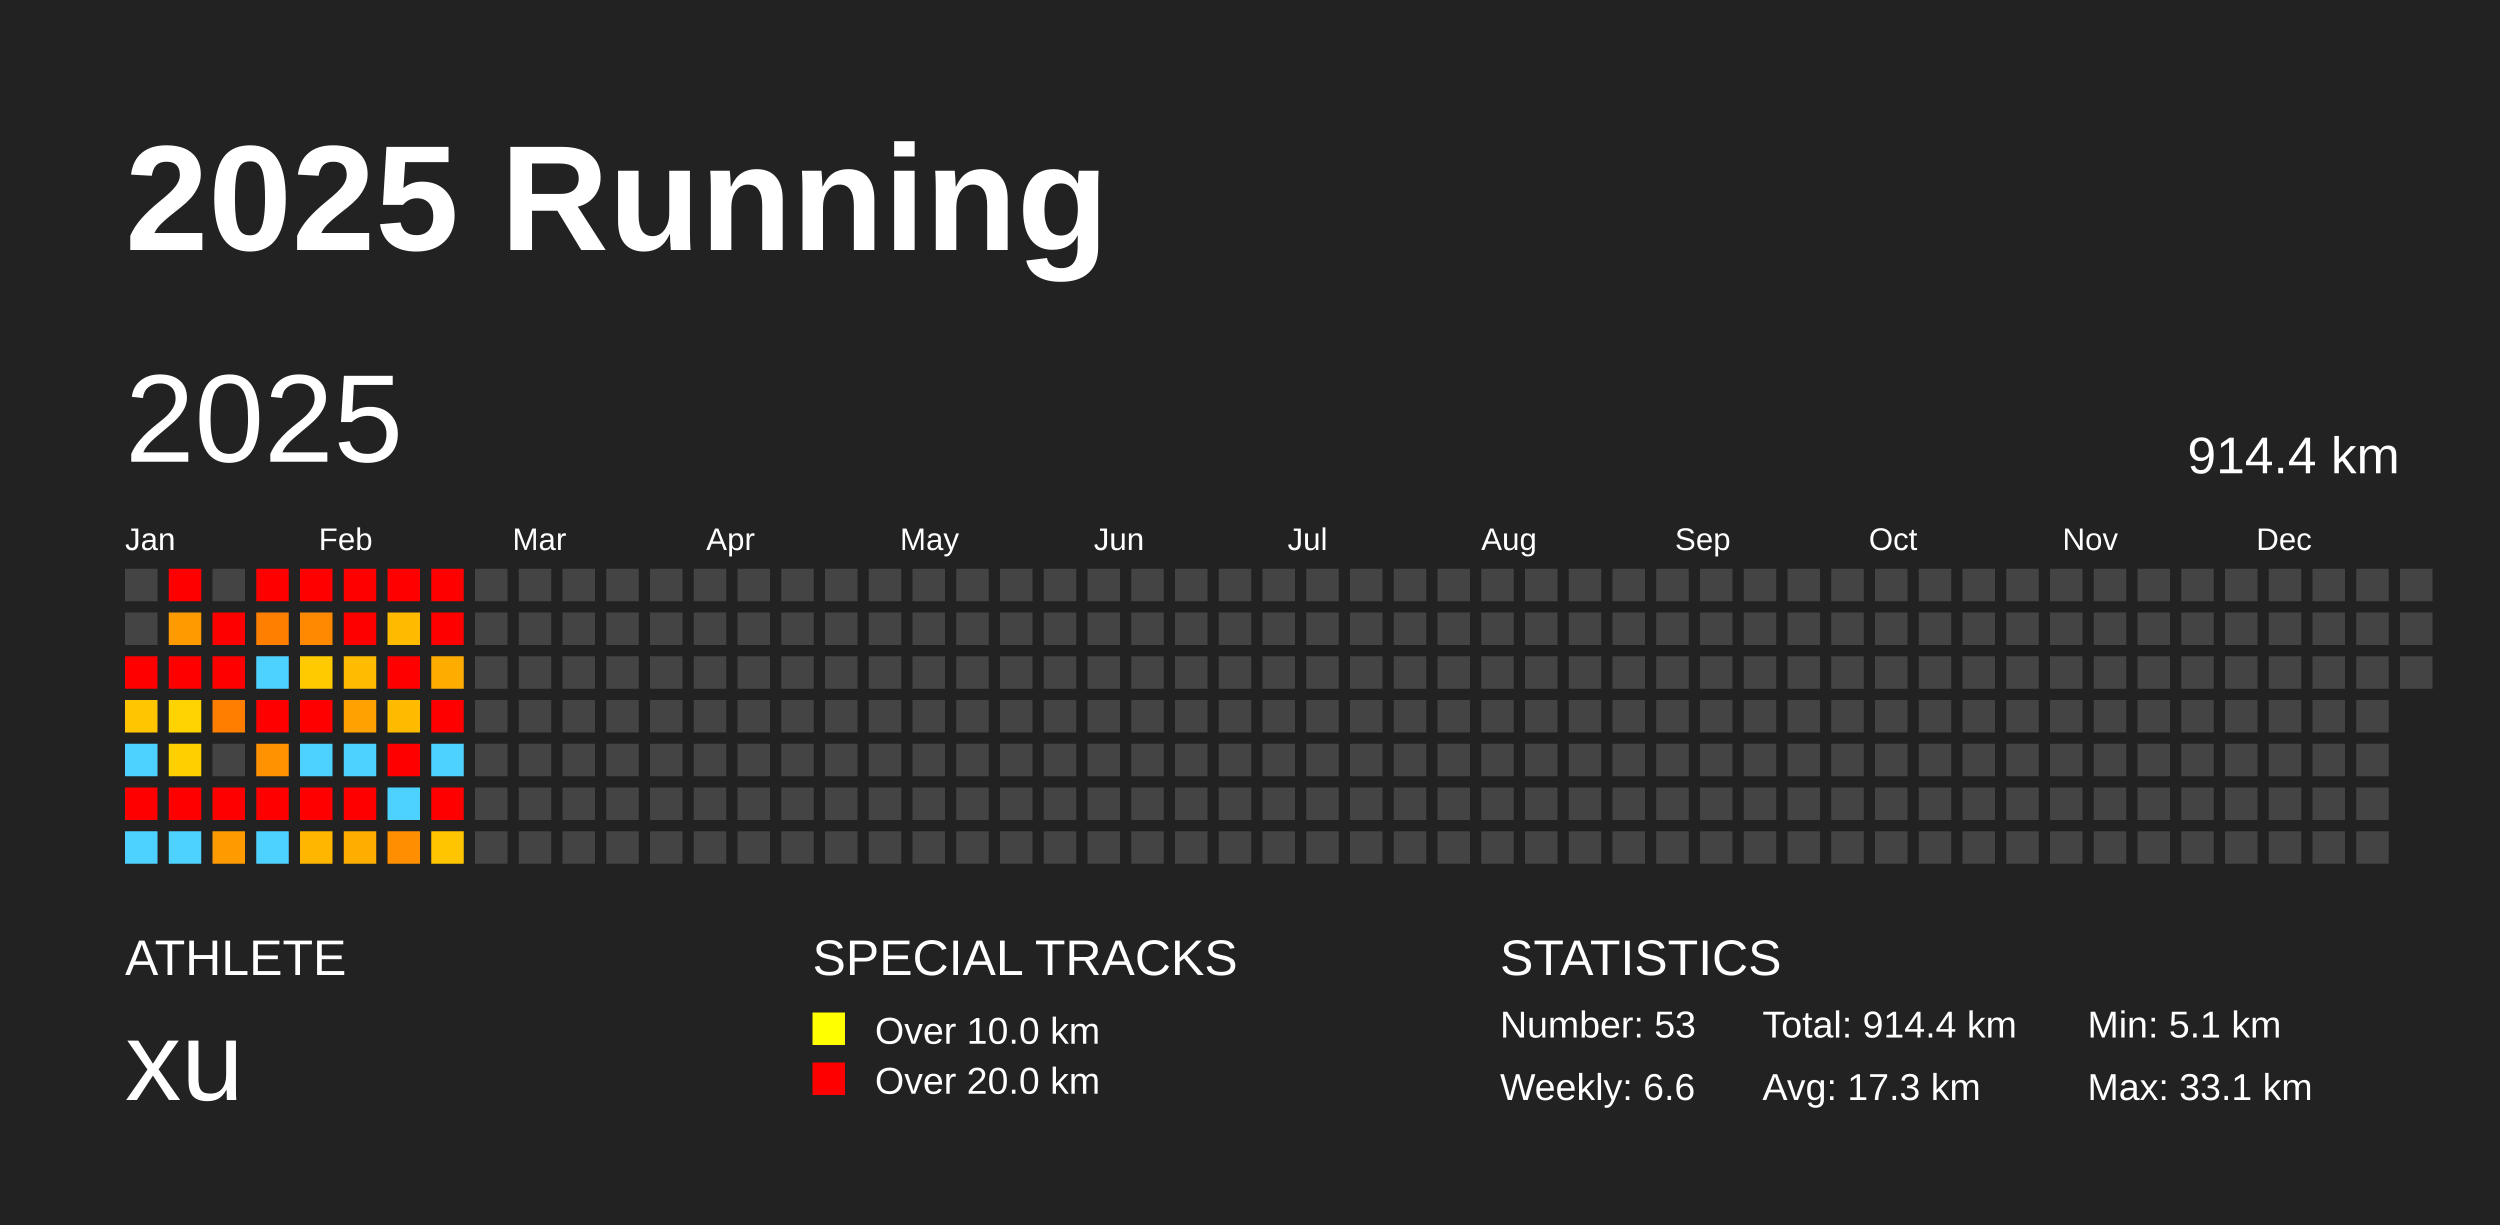
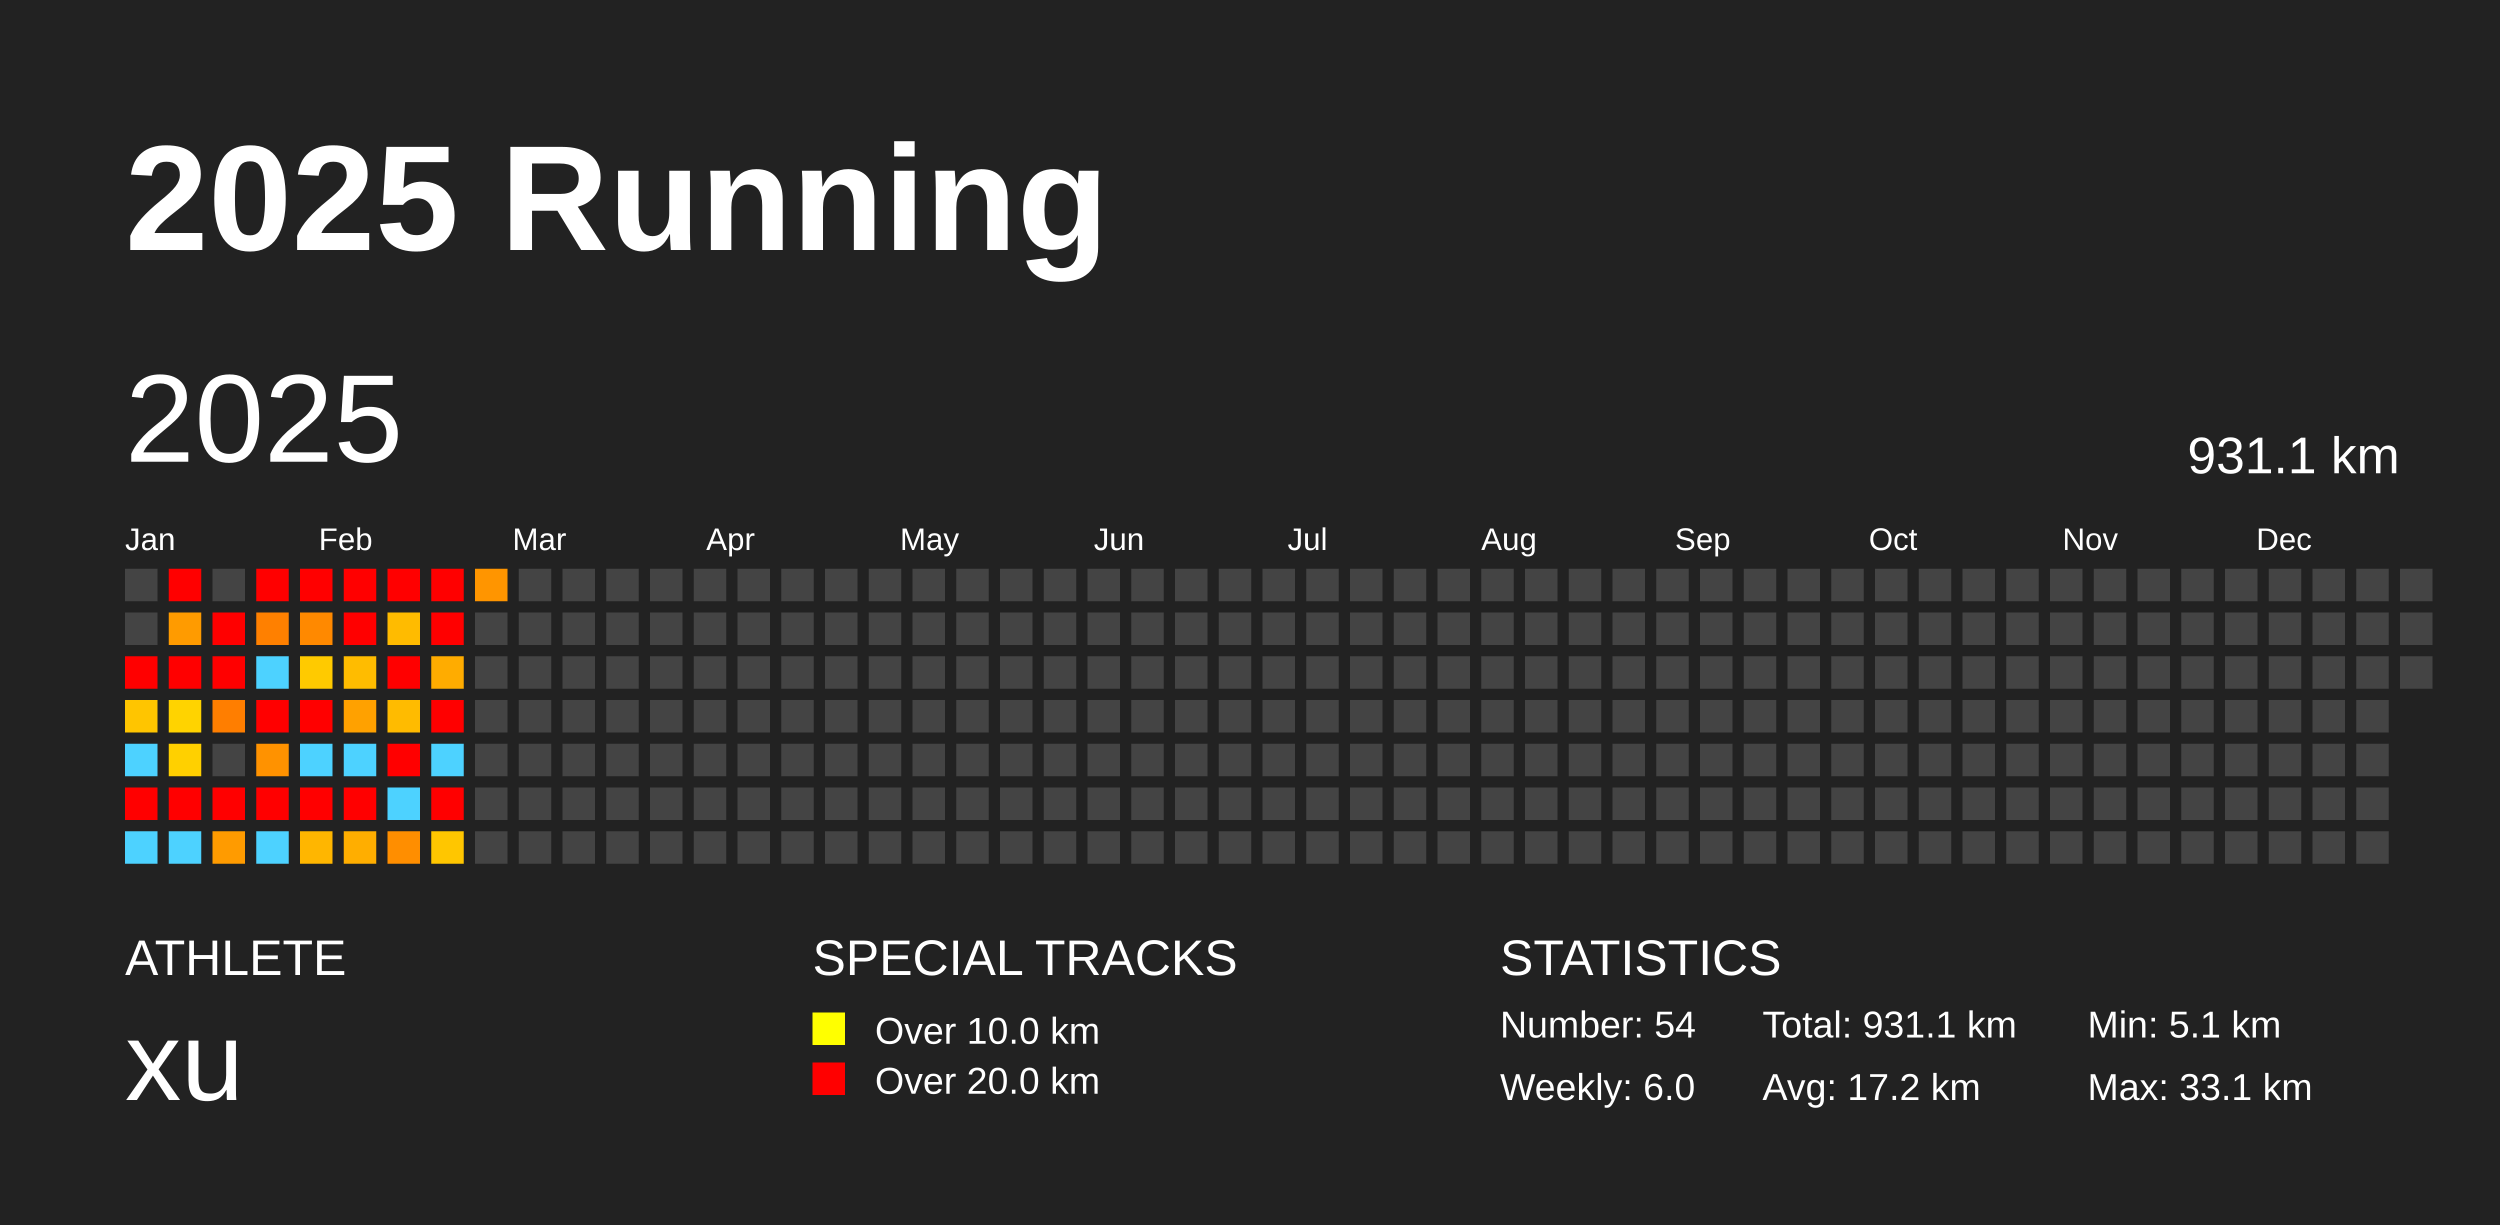
<svg xmlns="http://www.w3.org/2000/svg" baseProfile="full" height="98mm" version="1.1" viewBox="0,0,200,98" width="200mm">
  <defs />
  <rect fill="#222222" height="98" width="200" x="0" y="0" />
  <text fill="#FFFFFF" style="font-size:12px; font-family:Arial; font-weight:bold;" x="10" y="20">2025 Running</text>
  <text fill="#FFFFFF" style="font-size:4px; font-family:Arial" x="10" y="78">ATHLETE</text>
  <text fill="#FFFFFF" style="font-size:9px; font-family:Arial" x="10" y="88">xu</text>
  <text fill="#FFFFFF" style="font-size:4px; font-family:Arial" x="65" y="78">SPECIAL TRACKS</text>
  <rect fill="yellow" height="2.6" width="2.6" x="65" y="81" />
  <text fill="#FFFFFF" style="font-size:3px; font-family:Arial" x="70" y="83.5">Over 10.0 km</text>
  <rect fill="red" height="2.6" width="2.6" x="65" y="85" />
  <text fill="#FFFFFF" style="font-size:3px; font-family:Arial" x="70" y="87.5">Over 20.0 km</text>
  <text fill="#FFFFFF" style="font-size:4px; font-family:Arial" x="120" y="78">STATISTICS</text>
-   <text fill="#FFFFFF" style="font-size:3px; font-family:Arial" x="120" y="83">Number: 53</text>
-   <text fill="#FFFFFF" style="font-size:3px; font-family:Arial" x="120" y="88">Weekly: 6.6</text>
-   <text fill="#FFFFFF" style="font-size:3px; font-family:Arial" x="141" y="83">Total: 914.4 km</text>
-   <text fill="#FFFFFF" style="font-size:3px; font-family:Arial" x="141" y="88">Avg: 17.3 km</text>
+   <text fill="#FFFFFF" style="font-size:3px; font-family:Arial" x="120" y="83">Number: 54</text>
+   <text fill="#FFFFFF" style="font-size:3px; font-family:Arial" x="120" y="88">Weekly: 6.0</text>
+   <text fill="#FFFFFF" style="font-size:3px; font-family:Arial" x="141" y="83">Total: 931.1 km</text>
+   <text fill="#FFFFFF" style="font-size:3px; font-family:Arial" x="141" y="88">Avg: 17.2 km</text>
  <text fill="#FFFFFF" style="font-size:3px; font-family:Arial" x="167" y="83">Min: 5.1 km</text>
  <text fill="#FFFFFF" style="font-size:3px; font-family:Arial" x="167" y="88">Max: 33.1 km</text>
  <text dominant-baseline="hanging" fill="#FFFFFF" style="font-size:10.0px; font-family:Arial;" x="10" y="30">2025</text>
-   <text dominant-baseline="hanging" fill="#FFFFFF" style="font-size:4.125px; font-family:Arial;" x="175" y="35">914.4 km</text>
+   <text dominant-baseline="hanging" fill="#FFFFFF" style="font-size:4.125px; font-family:Arial;" x="175" y="35">931.1 km</text>
  <text fill="#FFFFFF" style="font-size:2.5px; font-family:Arial" x="10.0" y="44">Jan</text>
  <text fill="#FFFFFF" style="font-size:2.5px; font-family:Arial" x="25.5" y="44">Feb</text>
  <text fill="#FFFFFF" style="font-size:2.5px; font-family:Arial" x="41.0" y="44">Mar</text>
  <text fill="#FFFFFF" style="font-size:2.5px; font-family:Arial" x="56.5" y="44">Apr</text>
  <text fill="#FFFFFF" style="font-size:2.5px; font-family:Arial" x="72.0" y="44">May</text>
  <text fill="#FFFFFF" style="font-size:2.5px; font-family:Arial" x="87.5" y="44">Jun</text>
  <text fill="#FFFFFF" style="font-size:2.5px; font-family:Arial" x="103.0" y="44">Jul</text>
  <text fill="#FFFFFF" style="font-size:2.5px; font-family:Arial" x="118.5" y="44">Aug</text>
  <text fill="#FFFFFF" style="font-size:2.5px; font-family:Arial" x="134.0" y="44">Sep</text>
  <text fill="#FFFFFF" style="font-size:2.5px; font-family:Arial" x="149.5" y="44">Oct</text>
  <text fill="#FFFFFF" style="font-size:2.5px; font-family:Arial" x="165.0" y="44">Nov</text>
  <text fill="#FFFFFF" style="font-size:2.5px; font-family:Arial" x="180.5" y="44">Dec</text>
  <rect fill="#444444" height="2.6" width="2.6" x="10.0" y="45.5" />
  <rect fill="#444444" height="2.6" width="2.6" x="10.0" y="49.0" />
  <rect fill="red" height="2.6" width="2.6" x="10.0" y="52.5" />
  <rect fill="#ffc500" height="2.6" width="2.6" x="10.0" y="56.0" />
  <rect fill="#4dd2ff" height="2.6" width="2.6" x="10.0" y="59.5" />
  <rect fill="red" height="2.6" width="2.6" x="10.0" y="63.0" />
  <rect fill="#4dd2ff" height="2.6" width="2.6" x="10.0" y="66.5" />
  <rect fill="red" height="2.6" width="2.6" x="13.5" y="45.5" />
  <rect fill="#ff9b00" height="2.6" width="2.6" x="13.5" y="49.0" />
  <rect fill="red" height="2.6" width="2.6" x="13.5" y="52.5" />
  <rect fill="#ffd300" height="2.6" width="2.6" x="13.5" y="56.0" />
  <rect fill="#ffd000" height="2.6" width="2.6" x="13.5" y="59.5" />
  <rect fill="red" height="2.6" width="2.6" x="13.5" y="63.0" />
  <rect fill="#4dd2ff" height="2.6" width="2.6" x="13.5" y="66.5" />
  <rect fill="#444444" height="2.6" width="2.6" x="17.0" y="45.5" />
  <rect fill="red" height="2.6" width="2.6" x="17.0" y="49.0" />
  <rect fill="red" height="2.6" width="2.6" x="17.0" y="52.5" />
  <rect fill="#ff7e00" height="2.6" width="2.6" x="17.0" y="56.0" />
  <rect fill="#444444" height="2.6" width="2.6" x="17.0" y="59.5" />
  <rect fill="red" height="2.6" width="2.6" x="17.0" y="63.0" />
  <rect fill="#ff9b00" height="2.6" width="2.6" x="17.0" y="66.5" />
  <rect fill="red" height="2.6" width="2.6" x="20.5" y="45.5" />
  <rect fill="#ff8000" height="2.6" width="2.6" x="20.5" y="49.0" />
  <rect fill="#4dd2ff" height="2.6" width="2.6" x="20.5" y="52.5" />
  <rect fill="red" height="2.6" width="2.6" x="20.5" y="56.0" />
  <rect fill="#ff9200" height="2.6" width="2.6" x="20.5" y="59.5" />
  <rect fill="red" height="2.6" width="2.6" x="20.5" y="63.0" />
  <rect fill="#4dd2ff" height="2.6" width="2.6" x="20.5" y="66.5" />
  <rect fill="red" height="2.6" width="2.6" x="24.0" y="45.5" />
  <rect fill="#ff8900" height="2.6" width="2.6" x="24.0" y="49.0" />
  <rect fill="#ffca00" height="2.6" width="2.6" x="24.0" y="52.5" />
  <rect fill="red" height="2.6" width="2.6" x="24.0" y="56.0" />
  <rect fill="#4dd2ff" height="2.6" width="2.6" x="24.0" y="59.5" />
  <rect fill="red" height="2.6" width="2.6" x="24.0" y="63.0" />
  <rect fill="#ffb600" height="2.6" width="2.6" x="24.0" y="66.5" />
  <rect fill="red" height="2.6" width="2.6" x="27.5" y="45.5" />
  <rect fill="red" height="2.6" width="2.6" x="27.5" y="49.0" />
  <rect fill="#ffbc00" height="2.6" width="2.6" x="27.5" y="52.5" />
  <rect fill="#ffa100" height="2.6" width="2.6" x="27.5" y="56.0" />
  <rect fill="#4dd2ff" height="2.6" width="2.6" x="27.5" y="59.5" />
  <rect fill="red" height="2.6" width="2.6" x="27.5" y="63.0" />
  <rect fill="#ffae00" height="2.6" width="2.6" x="27.5" y="66.5" />
  <rect fill="red" height="2.6" width="2.6" x="31.0" y="45.5" />
  <rect fill="#ffbb00" height="2.6" width="2.6" x="31.0" y="49.0" />
  <rect fill="red" height="2.6" width="2.6" x="31.0" y="52.5" />
  <rect fill="#ffbb00" height="2.6" width="2.6" x="31.0" y="56.0" />
  <rect fill="red" height="2.6" width="2.6" x="31.0" y="59.5" />
  <rect fill="#4dd2ff" height="2.6" width="2.6" x="31.0" y="63.0" />
  <rect fill="#ff8e00" height="2.6" width="2.6" x="31.0" y="66.5" />
  <rect fill="red" height="2.6" width="2.6" x="34.5" y="45.5" />
  <rect fill="red" height="2.6" width="2.6" x="34.5" y="49.0" />
  <rect fill="#ffac00" height="2.6" width="2.6" x="34.5" y="52.5" />
  <rect fill="red" height="2.6" width="2.6" x="34.5" y="56.0" />
  <rect fill="#4dd2ff" height="2.6" width="2.6" x="34.5" y="59.5" />
  <rect fill="red" height="2.6" width="2.6" x="34.5" y="63.0" />
  <rect fill="#ffc600" height="2.6" width="2.6" x="34.5" y="66.5" />
-   <rect fill="#444444" height="2.6" width="2.6" x="38.0" y="45.5" />
+   <rect fill="#ff9500" height="2.6" width="2.6" x="38.0" y="45.5" />
  <rect fill="#444444" height="2.6" width="2.6" x="38.0" y="49.0" />
  <rect fill="#444444" height="2.6" width="2.6" x="38.0" y="52.5" />
  <rect fill="#444444" height="2.6" width="2.6" x="38.0" y="56.0" />
  <rect fill="#444444" height="2.6" width="2.6" x="38.0" y="59.5" />
  <rect fill="#444444" height="2.6" width="2.6" x="38.0" y="63.0" />
  <rect fill="#444444" height="2.6" width="2.6" x="38.0" y="66.5" />
  <rect fill="#444444" height="2.6" width="2.6" x="41.5" y="45.5" />
  <rect fill="#444444" height="2.6" width="2.6" x="41.5" y="49.0" />
  <rect fill="#444444" height="2.6" width="2.6" x="41.5" y="52.5" />
  <rect fill="#444444" height="2.6" width="2.6" x="41.5" y="56.0" />
  <rect fill="#444444" height="2.6" width="2.6" x="41.5" y="59.5" />
  <rect fill="#444444" height="2.6" width="2.6" x="41.5" y="63.0" />
  <rect fill="#444444" height="2.6" width="2.6" x="41.5" y="66.5" />
  <rect fill="#444444" height="2.6" width="2.6" x="45.0" y="45.5" />
  <rect fill="#444444" height="2.6" width="2.6" x="45.0" y="49.0" />
  <rect fill="#444444" height="2.6" width="2.6" x="45.0" y="52.5" />
  <rect fill="#444444" height="2.6" width="2.6" x="45.0" y="56.0" />
  <rect fill="#444444" height="2.6" width="2.6" x="45.0" y="59.5" />
  <rect fill="#444444" height="2.6" width="2.6" x="45.0" y="63.0" />
  <rect fill="#444444" height="2.6" width="2.6" x="45.0" y="66.5" />
  <rect fill="#444444" height="2.6" width="2.6" x="48.5" y="45.5" />
  <rect fill="#444444" height="2.6" width="2.6" x="48.5" y="49.0" />
  <rect fill="#444444" height="2.6" width="2.6" x="48.5" y="52.5" />
  <rect fill="#444444" height="2.6" width="2.6" x="48.5" y="56.0" />
  <rect fill="#444444" height="2.6" width="2.6" x="48.5" y="59.5" />
  <rect fill="#444444" height="2.6" width="2.6" x="48.5" y="63.0" />
  <rect fill="#444444" height="2.6" width="2.6" x="48.5" y="66.5" />
  <rect fill="#444444" height="2.6" width="2.6" x="52.0" y="45.5" />
  <rect fill="#444444" height="2.6" width="2.6" x="52.0" y="49.0" />
  <rect fill="#444444" height="2.6" width="2.6" x="52.0" y="52.5" />
  <rect fill="#444444" height="2.6" width="2.6" x="52.0" y="56.0" />
  <rect fill="#444444" height="2.6" width="2.6" x="52.0" y="59.5" />
  <rect fill="#444444" height="2.6" width="2.6" x="52.0" y="63.0" />
  <rect fill="#444444" height="2.6" width="2.6" x="52.0" y="66.5" />
  <rect fill="#444444" height="2.6" width="2.6" x="55.5" y="45.5" />
  <rect fill="#444444" height="2.6" width="2.6" x="55.5" y="49.0" />
  <rect fill="#444444" height="2.6" width="2.6" x="55.5" y="52.5" />
  <rect fill="#444444" height="2.6" width="2.6" x="55.5" y="56.0" />
  <rect fill="#444444" height="2.6" width="2.6" x="55.5" y="59.5" />
  <rect fill="#444444" height="2.6" width="2.6" x="55.5" y="63.0" />
  <rect fill="#444444" height="2.6" width="2.6" x="55.5" y="66.5" />
  <rect fill="#444444" height="2.6" width="2.6" x="59.0" y="45.5" />
  <rect fill="#444444" height="2.6" width="2.6" x="59.0" y="49.0" />
  <rect fill="#444444" height="2.6" width="2.6" x="59.0" y="52.5" />
  <rect fill="#444444" height="2.6" width="2.6" x="59.0" y="56.0" />
  <rect fill="#444444" height="2.6" width="2.6" x="59.0" y="59.5" />
  <rect fill="#444444" height="2.6" width="2.6" x="59.0" y="63.0" />
  <rect fill="#444444" height="2.6" width="2.6" x="59.0" y="66.5" />
  <rect fill="#444444" height="2.6" width="2.6" x="62.5" y="45.5" />
  <rect fill="#444444" height="2.6" width="2.6" x="62.5" y="49.0" />
  <rect fill="#444444" height="2.6" width="2.6" x="62.5" y="52.5" />
  <rect fill="#444444" height="2.6" width="2.6" x="62.5" y="56.0" />
  <rect fill="#444444" height="2.6" width="2.6" x="62.5" y="59.5" />
  <rect fill="#444444" height="2.6" width="2.6" x="62.5" y="63.0" />
  <rect fill="#444444" height="2.6" width="2.6" x="62.5" y="66.5" />
  <rect fill="#444444" height="2.6" width="2.6" x="66.0" y="45.5" />
  <rect fill="#444444" height="2.6" width="2.6" x="66.0" y="49.0" />
  <rect fill="#444444" height="2.6" width="2.6" x="66.0" y="52.5" />
  <rect fill="#444444" height="2.6" width="2.6" x="66.0" y="56.0" />
  <rect fill="#444444" height="2.6" width="2.6" x="66.0" y="59.5" />
  <rect fill="#444444" height="2.6" width="2.6" x="66.0" y="63.0" />
  <rect fill="#444444" height="2.6" width="2.6" x="66.0" y="66.5" />
  <rect fill="#444444" height="2.6" width="2.6" x="69.5" y="45.5" />
  <rect fill="#444444" height="2.6" width="2.6" x="69.5" y="49.0" />
  <rect fill="#444444" height="2.6" width="2.6" x="69.5" y="52.5" />
  <rect fill="#444444" height="2.6" width="2.6" x="69.5" y="56.0" />
  <rect fill="#444444" height="2.6" width="2.6" x="69.5" y="59.5" />
  <rect fill="#444444" height="2.6" width="2.6" x="69.5" y="63.0" />
  <rect fill="#444444" height="2.6" width="2.6" x="69.5" y="66.5" />
  <rect fill="#444444" height="2.6" width="2.6" x="73.0" y="45.5" />
  <rect fill="#444444" height="2.6" width="2.6" x="73.0" y="49.0" />
  <rect fill="#444444" height="2.6" width="2.6" x="73.0" y="52.5" />
  <rect fill="#444444" height="2.6" width="2.6" x="73.0" y="56.0" />
  <rect fill="#444444" height="2.6" width="2.6" x="73.0" y="59.5" />
  <rect fill="#444444" height="2.6" width="2.6" x="73.0" y="63.0" />
  <rect fill="#444444" height="2.6" width="2.6" x="73.0" y="66.5" />
  <rect fill="#444444" height="2.6" width="2.6" x="76.5" y="45.5" />
  <rect fill="#444444" height="2.6" width="2.6" x="76.5" y="49.0" />
  <rect fill="#444444" height="2.6" width="2.6" x="76.5" y="52.5" />
  <rect fill="#444444" height="2.6" width="2.6" x="76.5" y="56.0" />
  <rect fill="#444444" height="2.6" width="2.6" x="76.5" y="59.5" />
  <rect fill="#444444" height="2.6" width="2.6" x="76.5" y="63.0" />
  <rect fill="#444444" height="2.6" width="2.6" x="76.5" y="66.5" />
  <rect fill="#444444" height="2.6" width="2.6" x="80.0" y="45.5" />
  <rect fill="#444444" height="2.6" width="2.6" x="80.0" y="49.0" />
  <rect fill="#444444" height="2.6" width="2.6" x="80.0" y="52.5" />
  <rect fill="#444444" height="2.6" width="2.6" x="80.0" y="56.0" />
  <rect fill="#444444" height="2.6" width="2.6" x="80.0" y="59.5" />
  <rect fill="#444444" height="2.6" width="2.6" x="80.0" y="63.0" />
  <rect fill="#444444" height="2.6" width="2.6" x="80.0" y="66.5" />
  <rect fill="#444444" height="2.6" width="2.6" x="83.5" y="45.5" />
  <rect fill="#444444" height="2.6" width="2.6" x="83.5" y="49.0" />
  <rect fill="#444444" height="2.6" width="2.6" x="83.5" y="52.5" />
  <rect fill="#444444" height="2.6" width="2.6" x="83.5" y="56.0" />
  <rect fill="#444444" height="2.6" width="2.6" x="83.5" y="59.5" />
  <rect fill="#444444" height="2.6" width="2.6" x="83.5" y="63.0" />
  <rect fill="#444444" height="2.6" width="2.6" x="83.5" y="66.5" />
  <rect fill="#444444" height="2.6" width="2.6" x="87.0" y="45.5" />
  <rect fill="#444444" height="2.6" width="2.6" x="87.0" y="49.0" />
  <rect fill="#444444" height="2.6" width="2.6" x="87.0" y="52.5" />
  <rect fill="#444444" height="2.6" width="2.6" x="87.0" y="56.0" />
  <rect fill="#444444" height="2.6" width="2.6" x="87.0" y="59.5" />
  <rect fill="#444444" height="2.6" width="2.6" x="87.0" y="63.0" />
  <rect fill="#444444" height="2.6" width="2.6" x="87.0" y="66.5" />
  <rect fill="#444444" height="2.6" width="2.6" x="90.5" y="45.5" />
  <rect fill="#444444" height="2.6" width="2.6" x="90.5" y="49.0" />
  <rect fill="#444444" height="2.6" width="2.6" x="90.5" y="52.5" />
  <rect fill="#444444" height="2.6" width="2.6" x="90.5" y="56.0" />
  <rect fill="#444444" height="2.6" width="2.6" x="90.5" y="59.5" />
  <rect fill="#444444" height="2.6" width="2.6" x="90.5" y="63.0" />
  <rect fill="#444444" height="2.6" width="2.6" x="90.5" y="66.5" />
  <rect fill="#444444" height="2.6" width="2.6" x="94.0" y="45.5" />
  <rect fill="#444444" height="2.6" width="2.6" x="94.0" y="49.0" />
  <rect fill="#444444" height="2.6" width="2.6" x="94.0" y="52.5" />
  <rect fill="#444444" height="2.6" width="2.6" x="94.0" y="56.0" />
  <rect fill="#444444" height="2.6" width="2.6" x="94.0" y="59.5" />
  <rect fill="#444444" height="2.6" width="2.6" x="94.0" y="63.0" />
  <rect fill="#444444" height="2.6" width="2.6" x="94.0" y="66.5" />
  <rect fill="#444444" height="2.6" width="2.6" x="97.5" y="45.5" />
  <rect fill="#444444" height="2.6" width="2.6" x="97.5" y="49.0" />
  <rect fill="#444444" height="2.6" width="2.6" x="97.5" y="52.5" />
  <rect fill="#444444" height="2.6" width="2.6" x="97.5" y="56.0" />
  <rect fill="#444444" height="2.6" width="2.6" x="97.5" y="59.5" />
  <rect fill="#444444" height="2.6" width="2.6" x="97.5" y="63.0" />
  <rect fill="#444444" height="2.6" width="2.6" x="97.5" y="66.5" />
  <rect fill="#444444" height="2.6" width="2.6" x="101.0" y="45.5" />
  <rect fill="#444444" height="2.6" width="2.6" x="101.0" y="49.0" />
  <rect fill="#444444" height="2.6" width="2.6" x="101.0" y="52.5" />
  <rect fill="#444444" height="2.6" width="2.6" x="101.0" y="56.0" />
  <rect fill="#444444" height="2.6" width="2.6" x="101.0" y="59.5" />
  <rect fill="#444444" height="2.6" width="2.6" x="101.0" y="63.0" />
  <rect fill="#444444" height="2.6" width="2.6" x="101.0" y="66.5" />
  <rect fill="#444444" height="2.6" width="2.6" x="104.5" y="45.5" />
  <rect fill="#444444" height="2.6" width="2.6" x="104.5" y="49.0" />
  <rect fill="#444444" height="2.6" width="2.6" x="104.5" y="52.5" />
  <rect fill="#444444" height="2.6" width="2.6" x="104.5" y="56.0" />
  <rect fill="#444444" height="2.6" width="2.6" x="104.5" y="59.5" />
  <rect fill="#444444" height="2.6" width="2.6" x="104.5" y="63.0" />
  <rect fill="#444444" height="2.6" width="2.6" x="104.5" y="66.5" />
  <rect fill="#444444" height="2.6" width="2.6" x="108.0" y="45.5" />
  <rect fill="#444444" height="2.6" width="2.6" x="108.0" y="49.0" />
  <rect fill="#444444" height="2.6" width="2.6" x="108.0" y="52.5" />
  <rect fill="#444444" height="2.6" width="2.6" x="108.0" y="56.0" />
  <rect fill="#444444" height="2.6" width="2.6" x="108.0" y="59.5" />
  <rect fill="#444444" height="2.6" width="2.6" x="108.0" y="63.0" />
  <rect fill="#444444" height="2.6" width="2.6" x="108.0" y="66.5" />
  <rect fill="#444444" height="2.6" width="2.6" x="111.5" y="45.5" />
  <rect fill="#444444" height="2.6" width="2.6" x="111.5" y="49.0" />
  <rect fill="#444444" height="2.6" width="2.6" x="111.5" y="52.5" />
  <rect fill="#444444" height="2.6" width="2.6" x="111.5" y="56.0" />
  <rect fill="#444444" height="2.6" width="2.6" x="111.5" y="59.5" />
  <rect fill="#444444" height="2.6" width="2.6" x="111.5" y="63.0" />
  <rect fill="#444444" height="2.6" width="2.6" x="111.5" y="66.5" />
  <rect fill="#444444" height="2.6" width="2.6" x="115.0" y="45.5" />
  <rect fill="#444444" height="2.6" width="2.6" x="115.0" y="49.0" />
  <rect fill="#444444" height="2.6" width="2.6" x="115.0" y="52.5" />
  <rect fill="#444444" height="2.6" width="2.6" x="115.0" y="56.0" />
  <rect fill="#444444" height="2.6" width="2.6" x="115.0" y="59.5" />
  <rect fill="#444444" height="2.6" width="2.6" x="115.0" y="63.0" />
  <rect fill="#444444" height="2.6" width="2.6" x="115.0" y="66.5" />
  <rect fill="#444444" height="2.6" width="2.6" x="118.5" y="45.5" />
  <rect fill="#444444" height="2.6" width="2.6" x="118.5" y="49.0" />
  <rect fill="#444444" height="2.6" width="2.6" x="118.5" y="52.5" />
  <rect fill="#444444" height="2.6" width="2.6" x="118.5" y="56.0" />
  <rect fill="#444444" height="2.6" width="2.6" x="118.5" y="59.5" />
  <rect fill="#444444" height="2.6" width="2.6" x="118.5" y="63.0" />
  <rect fill="#444444" height="2.6" width="2.6" x="118.5" y="66.5" />
  <rect fill="#444444" height="2.6" width="2.6" x="122.0" y="45.5" />
  <rect fill="#444444" height="2.6" width="2.6" x="122.0" y="49.0" />
  <rect fill="#444444" height="2.6" width="2.6" x="122.0" y="52.5" />
  <rect fill="#444444" height="2.6" width="2.6" x="122.0" y="56.0" />
  <rect fill="#444444" height="2.6" width="2.6" x="122.0" y="59.5" />
  <rect fill="#444444" height="2.6" width="2.6" x="122.0" y="63.0" />
  <rect fill="#444444" height="2.6" width="2.6" x="122.0" y="66.5" />
  <rect fill="#444444" height="2.6" width="2.6" x="125.5" y="45.5" />
  <rect fill="#444444" height="2.6" width="2.6" x="125.5" y="49.0" />
  <rect fill="#444444" height="2.6" width="2.6" x="125.5" y="52.5" />
  <rect fill="#444444" height="2.6" width="2.6" x="125.5" y="56.0" />
  <rect fill="#444444" height="2.6" width="2.6" x="125.5" y="59.5" />
  <rect fill="#444444" height="2.6" width="2.6" x="125.5" y="63.0" />
  <rect fill="#444444" height="2.6" width="2.6" x="125.5" y="66.5" />
  <rect fill="#444444" height="2.6" width="2.6" x="129.0" y="45.5" />
  <rect fill="#444444" height="2.6" width="2.6" x="129.0" y="49.0" />
  <rect fill="#444444" height="2.6" width="2.6" x="129.0" y="52.5" />
  <rect fill="#444444" height="2.6" width="2.6" x="129.0" y="56.0" />
  <rect fill="#444444" height="2.6" width="2.6" x="129.0" y="59.5" />
  <rect fill="#444444" height="2.6" width="2.6" x="129.0" y="63.0" />
  <rect fill="#444444" height="2.6" width="2.6" x="129.0" y="66.5" />
  <rect fill="#444444" height="2.6" width="2.6" x="132.5" y="45.5" />
  <rect fill="#444444" height="2.6" width="2.6" x="132.5" y="49.0" />
  <rect fill="#444444" height="2.6" width="2.6" x="132.5" y="52.5" />
  <rect fill="#444444" height="2.6" width="2.6" x="132.5" y="56.0" />
  <rect fill="#444444" height="2.6" width="2.6" x="132.5" y="59.5" />
  <rect fill="#444444" height="2.6" width="2.6" x="132.5" y="63.0" />
  <rect fill="#444444" height="2.6" width="2.6" x="132.5" y="66.5" />
  <rect fill="#444444" height="2.6" width="2.6" x="136.0" y="45.5" />
  <rect fill="#444444" height="2.6" width="2.6" x="136.0" y="49.0" />
  <rect fill="#444444" height="2.6" width="2.6" x="136.0" y="52.5" />
  <rect fill="#444444" height="2.6" width="2.6" x="136.0" y="56.0" />
  <rect fill="#444444" height="2.6" width="2.6" x="136.0" y="59.5" />
  <rect fill="#444444" height="2.6" width="2.6" x="136.0" y="63.0" />
  <rect fill="#444444" height="2.6" width="2.6" x="136.0" y="66.5" />
  <rect fill="#444444" height="2.6" width="2.6" x="139.5" y="45.5" />
  <rect fill="#444444" height="2.6" width="2.6" x="139.5" y="49.0" />
  <rect fill="#444444" height="2.6" width="2.6" x="139.5" y="52.5" />
  <rect fill="#444444" height="2.6" width="2.6" x="139.5" y="56.0" />
  <rect fill="#444444" height="2.6" width="2.6" x="139.5" y="59.5" />
  <rect fill="#444444" height="2.6" width="2.6" x="139.5" y="63.0" />
  <rect fill="#444444" height="2.6" width="2.6" x="139.5" y="66.5" />
  <rect fill="#444444" height="2.6" width="2.6" x="143.0" y="45.5" />
  <rect fill="#444444" height="2.6" width="2.6" x="143.0" y="49.0" />
  <rect fill="#444444" height="2.6" width="2.6" x="143.0" y="52.5" />
  <rect fill="#444444" height="2.6" width="2.6" x="143.0" y="56.0" />
  <rect fill="#444444" height="2.6" width="2.6" x="143.0" y="59.5" />
  <rect fill="#444444" height="2.6" width="2.6" x="143.0" y="63.0" />
  <rect fill="#444444" height="2.6" width="2.6" x="143.0" y="66.5" />
  <rect fill="#444444" height="2.6" width="2.6" x="146.5" y="45.5" />
  <rect fill="#444444" height="2.6" width="2.6" x="146.5" y="49.0" />
  <rect fill="#444444" height="2.6" width="2.6" x="146.5" y="52.5" />
  <rect fill="#444444" height="2.6" width="2.6" x="146.5" y="56.0" />
  <rect fill="#444444" height="2.6" width="2.6" x="146.5" y="59.5" />
  <rect fill="#444444" height="2.6" width="2.6" x="146.5" y="63.0" />
  <rect fill="#444444" height="2.6" width="2.6" x="146.5" y="66.5" />
  <rect fill="#444444" height="2.6" width="2.6" x="150.0" y="45.5" />
  <rect fill="#444444" height="2.6" width="2.6" x="150.0" y="49.0" />
  <rect fill="#444444" height="2.6" width="2.6" x="150.0" y="52.5" />
  <rect fill="#444444" height="2.6" width="2.6" x="150.0" y="56.0" />
  <rect fill="#444444" height="2.6" width="2.6" x="150.0" y="59.5" />
  <rect fill="#444444" height="2.6" width="2.6" x="150.0" y="63.0" />
  <rect fill="#444444" height="2.6" width="2.6" x="150.0" y="66.5" />
  <rect fill="#444444" height="2.6" width="2.6" x="153.5" y="45.5" />
  <rect fill="#444444" height="2.6" width="2.6" x="153.5" y="49.0" />
  <rect fill="#444444" height="2.6" width="2.6" x="153.5" y="52.5" />
  <rect fill="#444444" height="2.6" width="2.6" x="153.5" y="56.0" />
  <rect fill="#444444" height="2.6" width="2.6" x="153.5" y="59.5" />
  <rect fill="#444444" height="2.6" width="2.6" x="153.5" y="63.0" />
  <rect fill="#444444" height="2.6" width="2.6" x="153.5" y="66.5" />
  <rect fill="#444444" height="2.6" width="2.6" x="157.0" y="45.5" />
  <rect fill="#444444" height="2.6" width="2.6" x="157.0" y="49.0" />
  <rect fill="#444444" height="2.6" width="2.6" x="157.0" y="52.5" />
  <rect fill="#444444" height="2.6" width="2.6" x="157.0" y="56.0" />
  <rect fill="#444444" height="2.6" width="2.6" x="157.0" y="59.5" />
  <rect fill="#444444" height="2.6" width="2.6" x="157.0" y="63.0" />
  <rect fill="#444444" height="2.6" width="2.6" x="157.0" y="66.5" />
  <rect fill="#444444" height="2.6" width="2.6" x="160.5" y="45.5" />
  <rect fill="#444444" height="2.6" width="2.6" x="160.5" y="49.0" />
  <rect fill="#444444" height="2.6" width="2.6" x="160.5" y="52.5" />
  <rect fill="#444444" height="2.6" width="2.6" x="160.5" y="56.0" />
  <rect fill="#444444" height="2.6" width="2.6" x="160.5" y="59.5" />
  <rect fill="#444444" height="2.6" width="2.6" x="160.5" y="63.0" />
  <rect fill="#444444" height="2.6" width="2.6" x="160.5" y="66.5" />
  <rect fill="#444444" height="2.6" width="2.6" x="164.0" y="45.5" />
  <rect fill="#444444" height="2.6" width="2.6" x="164.0" y="49.0" />
  <rect fill="#444444" height="2.6" width="2.6" x="164.0" y="52.5" />
  <rect fill="#444444" height="2.6" width="2.6" x="164.0" y="56.0" />
  <rect fill="#444444" height="2.6" width="2.6" x="164.0" y="59.5" />
  <rect fill="#444444" height="2.6" width="2.6" x="164.0" y="63.0" />
  <rect fill="#444444" height="2.6" width="2.6" x="164.0" y="66.5" />
  <rect fill="#444444" height="2.6" width="2.6" x="167.5" y="45.5" />
  <rect fill="#444444" height="2.6" width="2.6" x="167.5" y="49.0" />
  <rect fill="#444444" height="2.6" width="2.6" x="167.5" y="52.5" />
  <rect fill="#444444" height="2.6" width="2.6" x="167.5" y="56.0" />
  <rect fill="#444444" height="2.6" width="2.6" x="167.5" y="59.5" />
  <rect fill="#444444" height="2.6" width="2.6" x="167.5" y="63.0" />
  <rect fill="#444444" height="2.6" width="2.6" x="167.5" y="66.5" />
  <rect fill="#444444" height="2.6" width="2.6" x="171.0" y="45.5" />
  <rect fill="#444444" height="2.6" width="2.6" x="171.0" y="49.0" />
  <rect fill="#444444" height="2.6" width="2.6" x="171.0" y="52.5" />
  <rect fill="#444444" height="2.6" width="2.6" x="171.0" y="56.0" />
  <rect fill="#444444" height="2.6" width="2.6" x="171.0" y="59.5" />
  <rect fill="#444444" height="2.6" width="2.6" x="171.0" y="63.0" />
  <rect fill="#444444" height="2.6" width="2.6" x="171.0" y="66.5" />
  <rect fill="#444444" height="2.6" width="2.6" x="174.5" y="45.5" />
  <rect fill="#444444" height="2.6" width="2.6" x="174.5" y="49.0" />
  <rect fill="#444444" height="2.6" width="2.6" x="174.5" y="52.5" />
  <rect fill="#444444" height="2.6" width="2.6" x="174.5" y="56.0" />
  <rect fill="#444444" height="2.6" width="2.6" x="174.5" y="59.5" />
  <rect fill="#444444" height="2.6" width="2.6" x="174.5" y="63.0" />
  <rect fill="#444444" height="2.6" width="2.6" x="174.5" y="66.5" />
  <rect fill="#444444" height="2.6" width="2.6" x="178.0" y="45.5" />
  <rect fill="#444444" height="2.6" width="2.6" x="178.0" y="49.0" />
  <rect fill="#444444" height="2.6" width="2.6" x="178.0" y="52.5" />
  <rect fill="#444444" height="2.6" width="2.6" x="178.0" y="56.0" />
  <rect fill="#444444" height="2.6" width="2.6" x="178.0" y="59.5" />
  <rect fill="#444444" height="2.6" width="2.6" x="178.0" y="63.0" />
  <rect fill="#444444" height="2.6" width="2.6" x="178.0" y="66.5" />
  <rect fill="#444444" height="2.6" width="2.6" x="181.5" y="45.5" />
  <rect fill="#444444" height="2.6" width="2.6" x="181.5" y="49.0" />
  <rect fill="#444444" height="2.6" width="2.6" x="181.5" y="52.5" />
  <rect fill="#444444" height="2.6" width="2.6" x="181.5" y="56.0" />
  <rect fill="#444444" height="2.6" width="2.6" x="181.5" y="59.5" />
  <rect fill="#444444" height="2.6" width="2.6" x="181.5" y="63.0" />
  <rect fill="#444444" height="2.6" width="2.6" x="181.5" y="66.5" />
  <rect fill="#444444" height="2.6" width="2.6" x="185.0" y="45.5" />
  <rect fill="#444444" height="2.6" width="2.6" x="185.0" y="49.0" />
  <rect fill="#444444" height="2.6" width="2.6" x="185.0" y="52.5" />
  <rect fill="#444444" height="2.6" width="2.6" x="185.0" y="56.0" />
  <rect fill="#444444" height="2.6" width="2.6" x="185.0" y="59.5" />
  <rect fill="#444444" height="2.6" width="2.6" x="185.0" y="63.0" />
  <rect fill="#444444" height="2.6" width="2.6" x="185.0" y="66.5" />
  <rect fill="#444444" height="2.6" width="2.6" x="188.5" y="45.5" />
  <rect fill="#444444" height="2.6" width="2.6" x="188.5" y="49.0" />
  <rect fill="#444444" height="2.6" width="2.6" x="188.5" y="52.5" />
  <rect fill="#444444" height="2.6" width="2.6" x="188.5" y="56.0" />
  <rect fill="#444444" height="2.6" width="2.6" x="188.5" y="59.5" />
  <rect fill="#444444" height="2.6" width="2.6" x="188.5" y="63.0" />
  <rect fill="#444444" height="2.6" width="2.6" x="188.5" y="66.5" />
  <rect fill="#444444" height="2.6" width="2.6" x="192.0" y="45.5" />
  <rect fill="#444444" height="2.6" width="2.6" x="192.0" y="49.0" />
  <rect fill="#444444" height="2.6" width="2.6" x="192.0" y="52.5" />
</svg>
